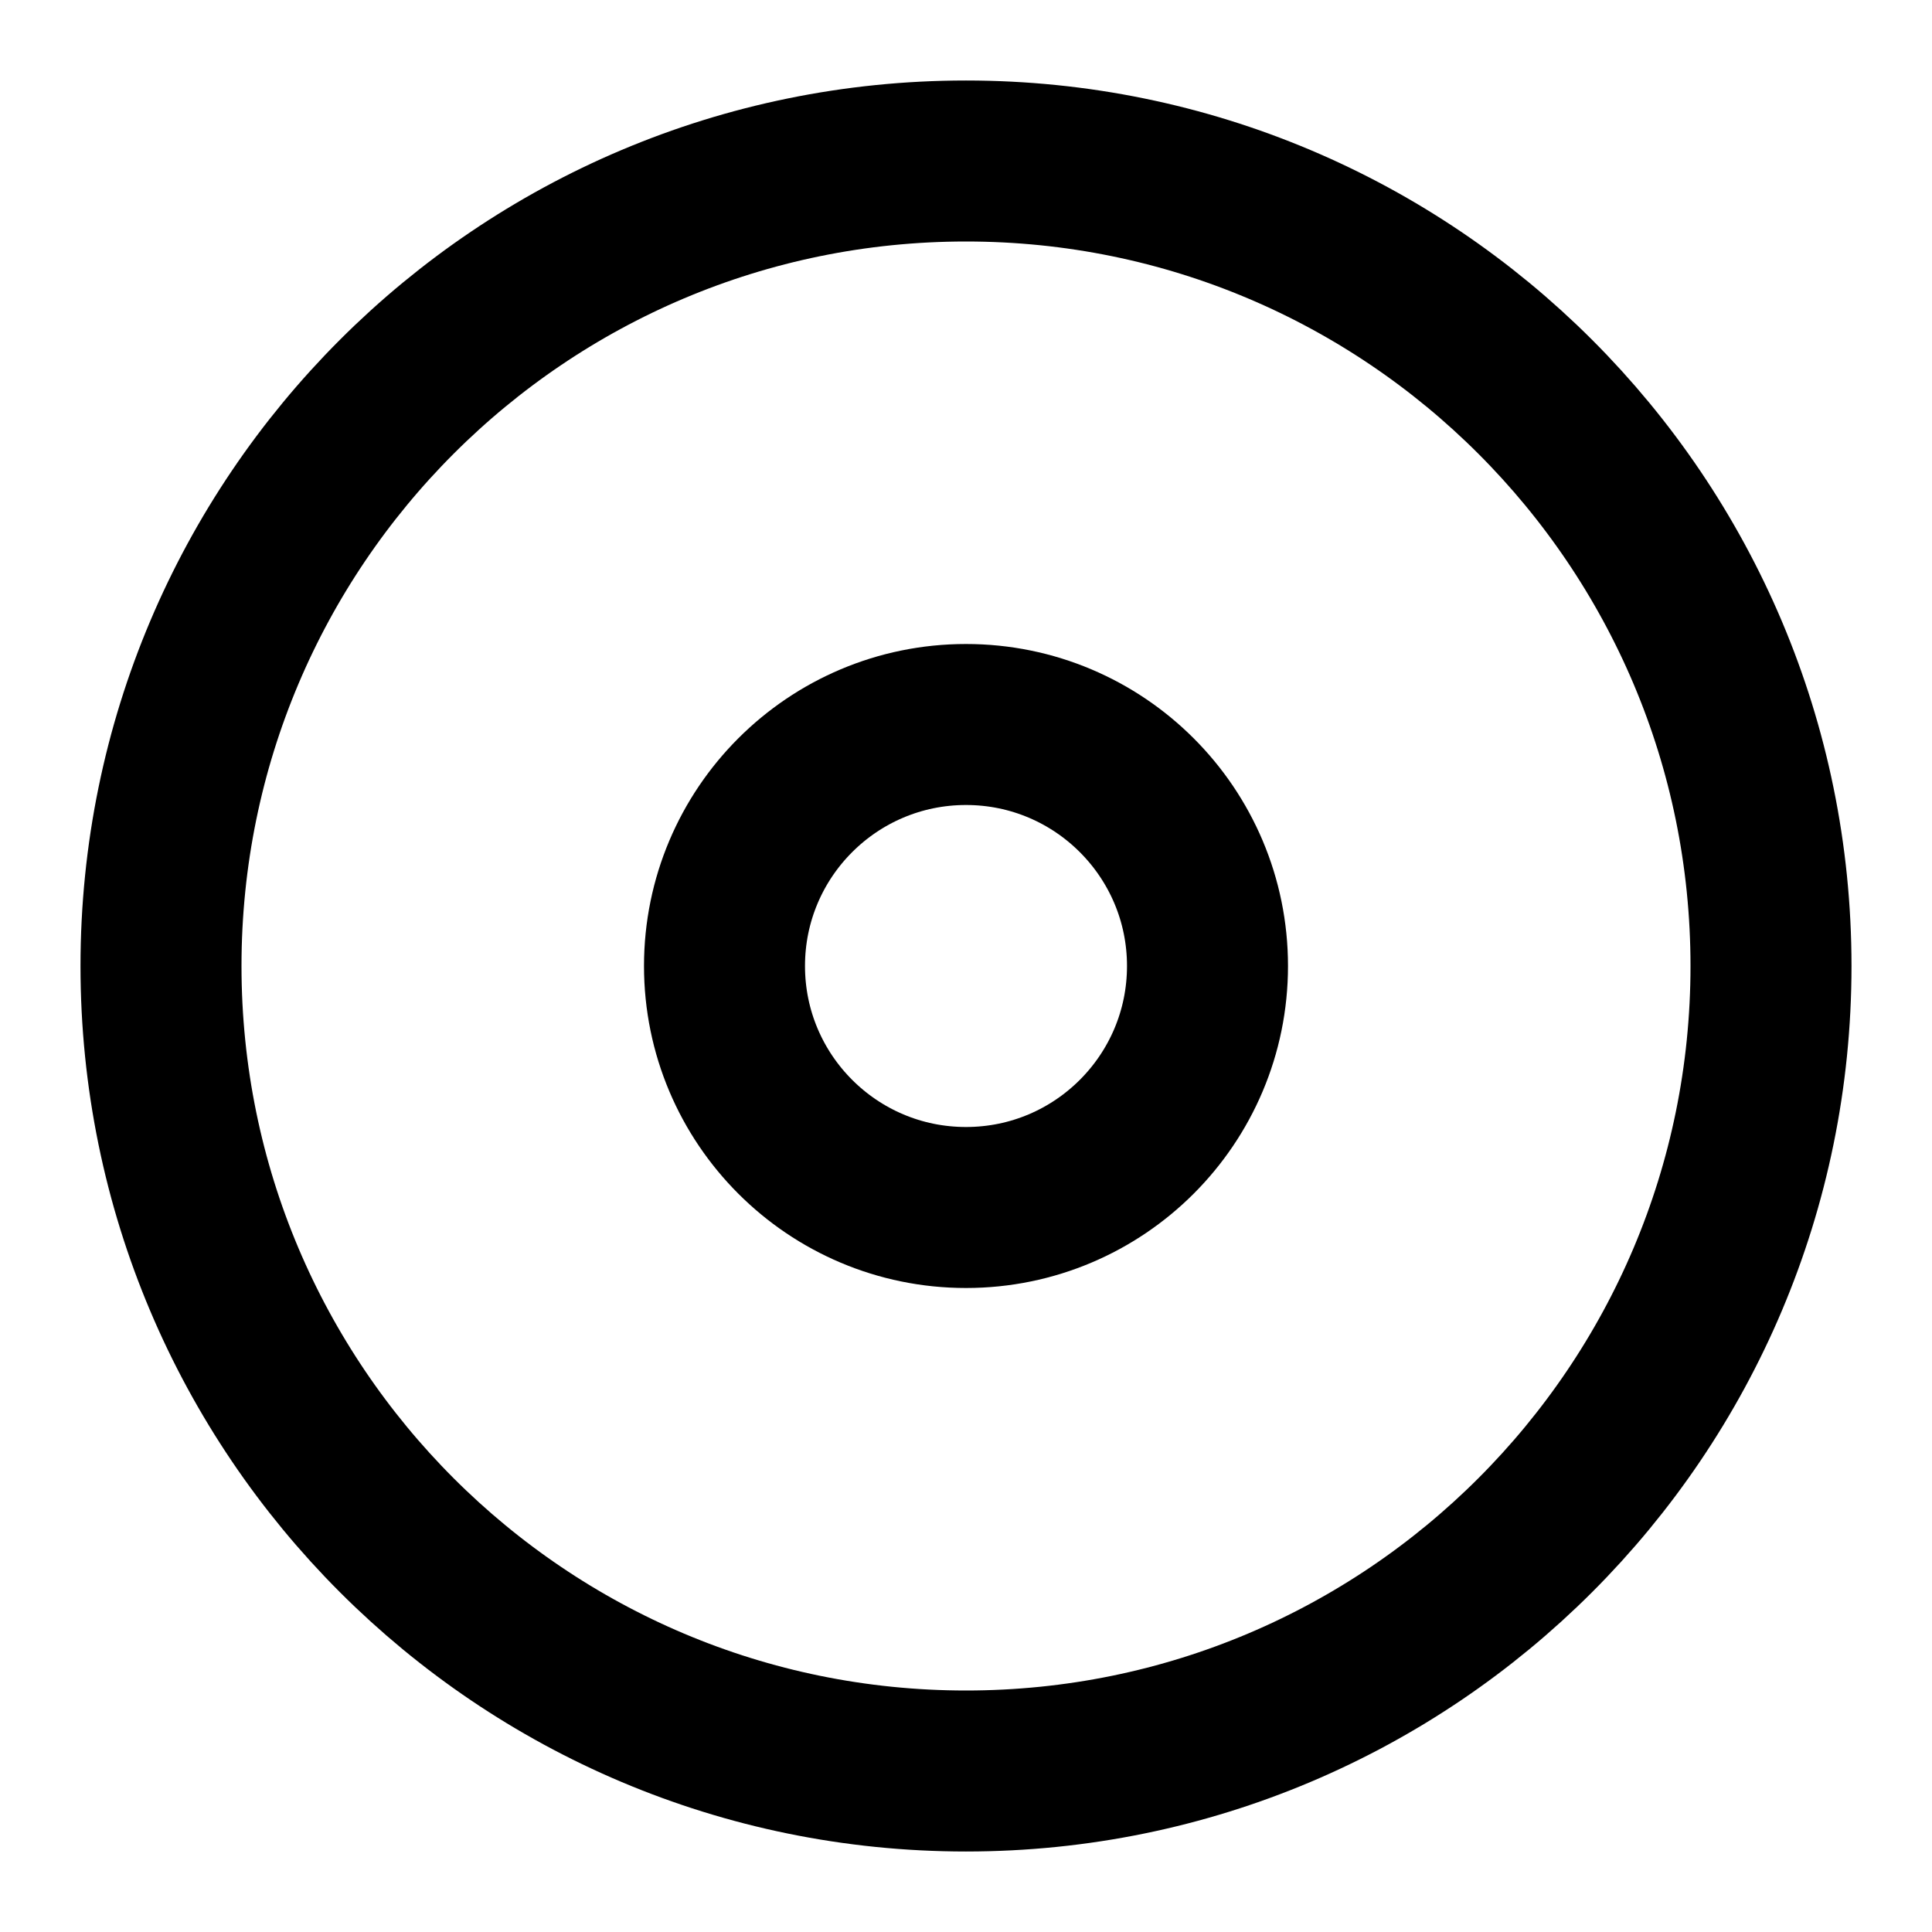
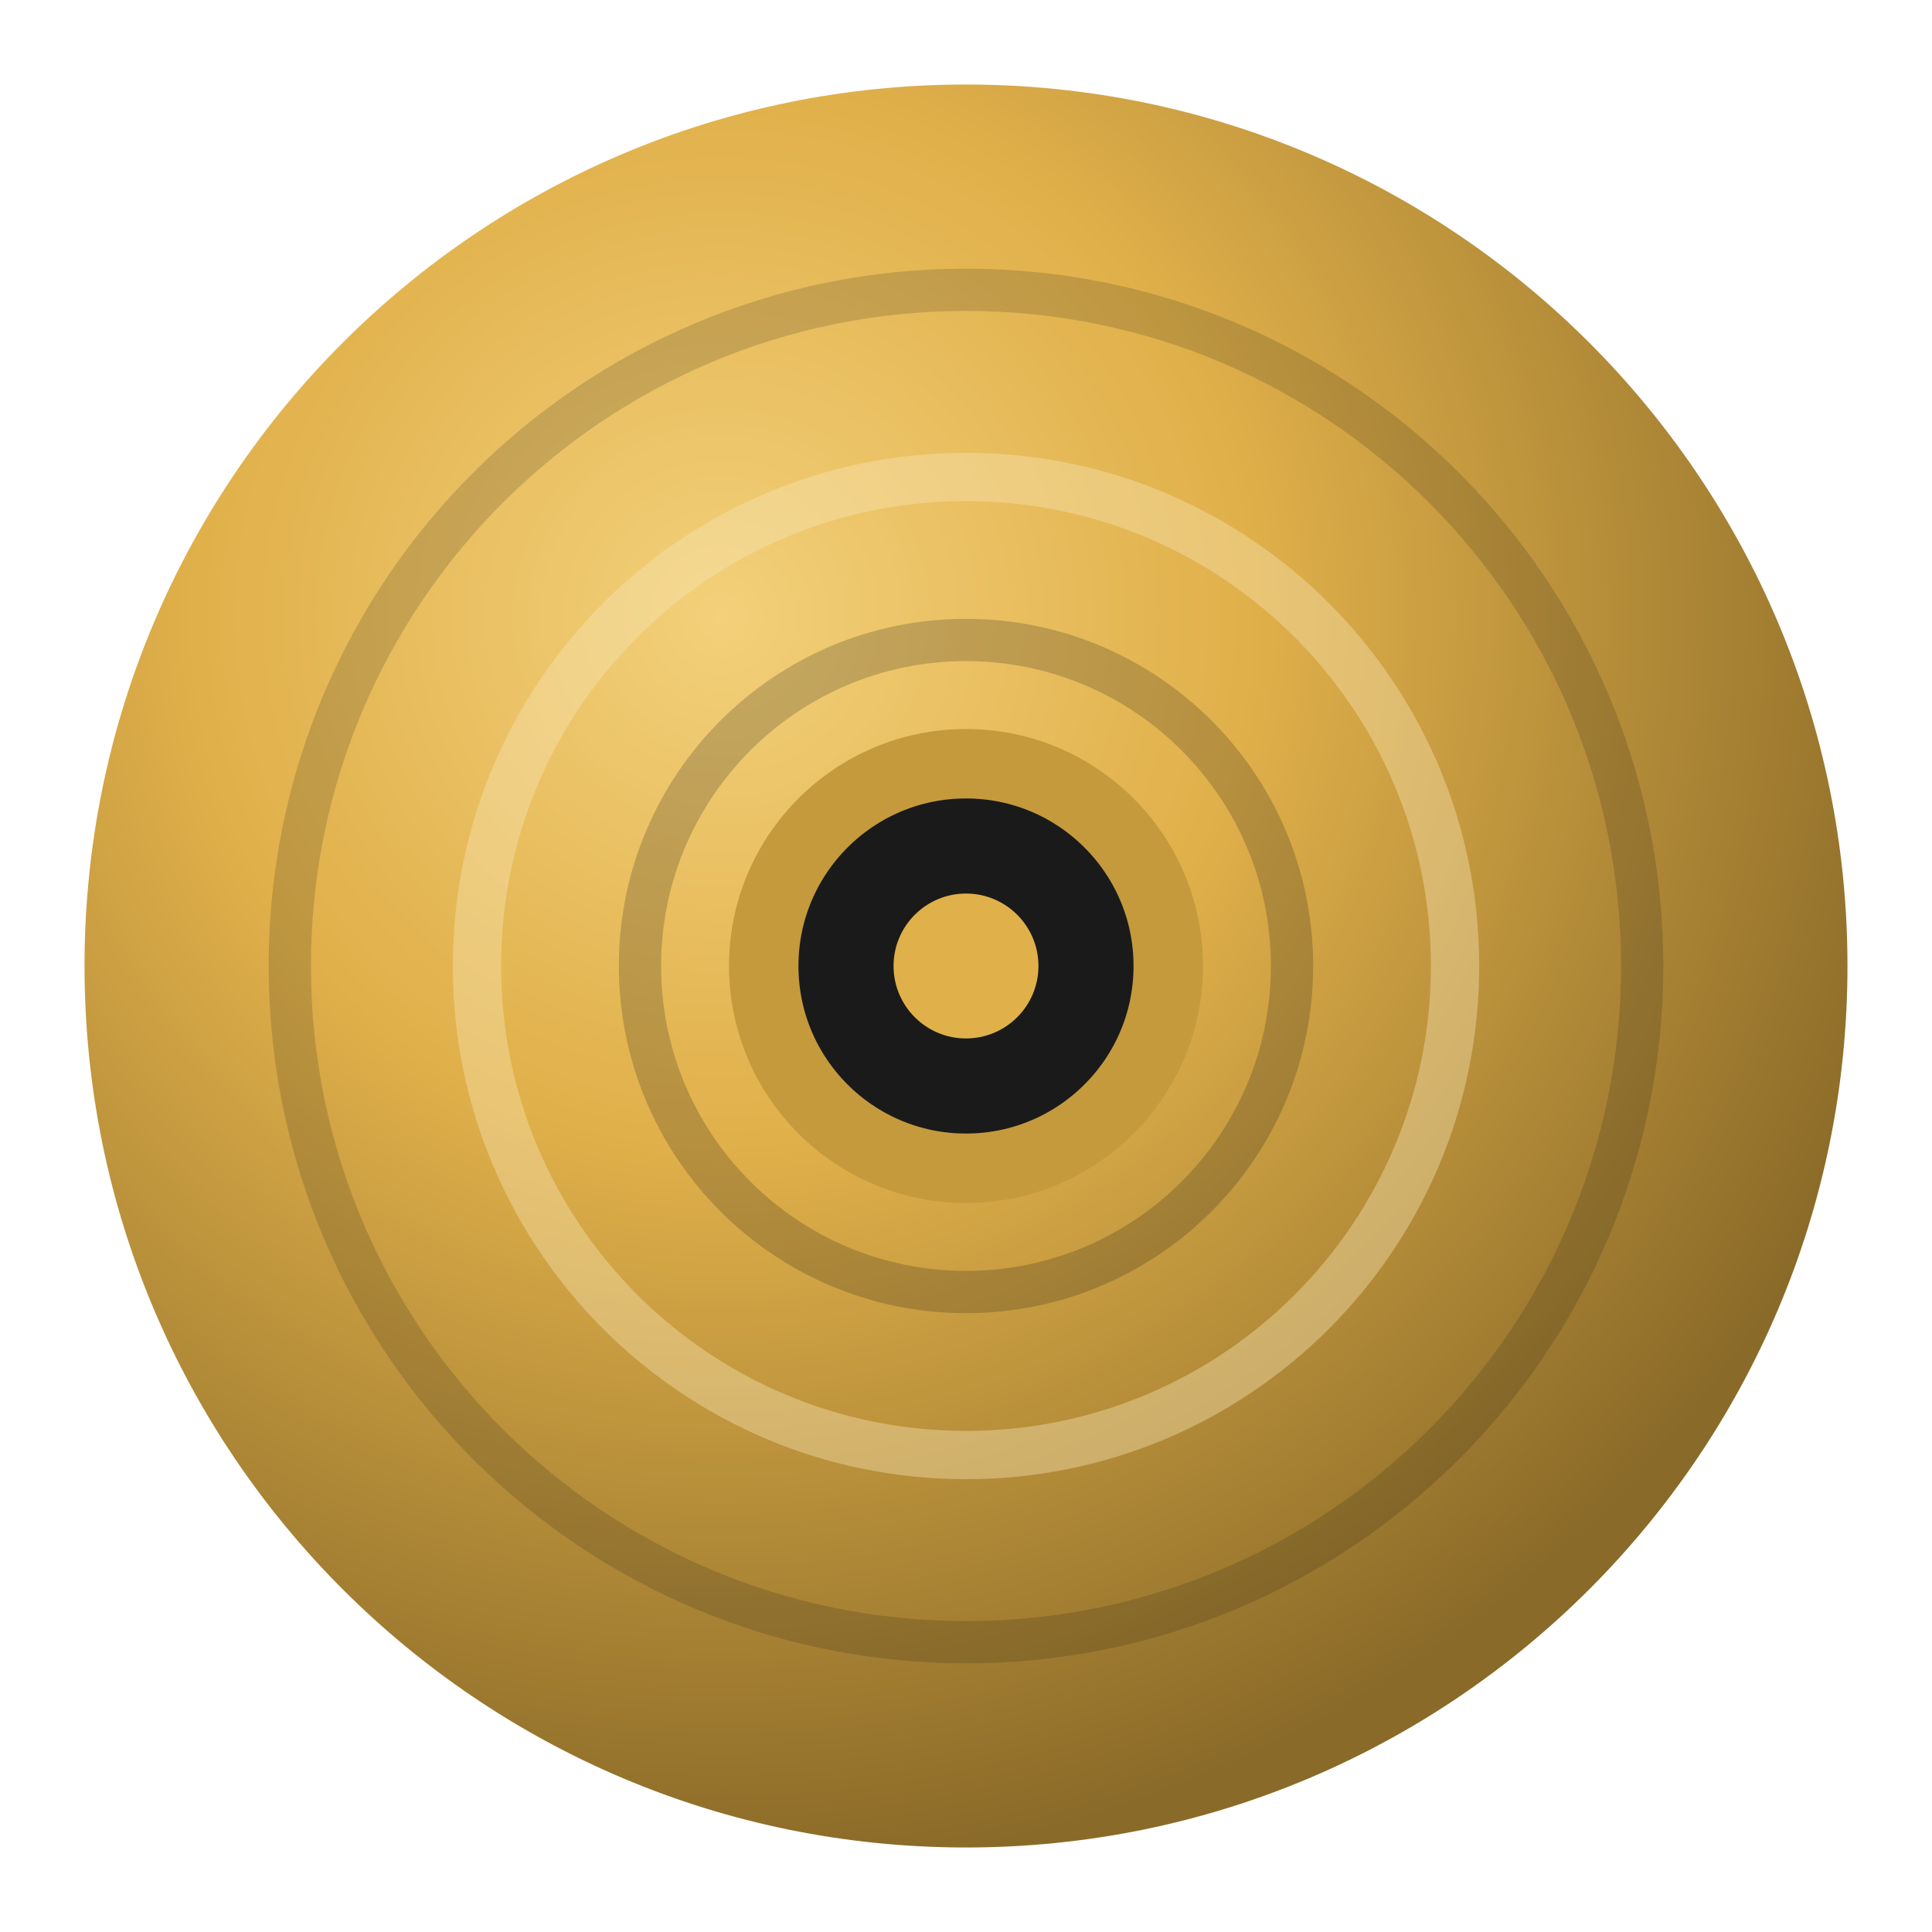
- <svg xmlns="http://www.w3.org/2000/svg" width="24" height="24" fill="none" stroke="currentColor" stroke-linecap="round" stroke-linejoin="round" stroke-width="2" class="feather feather-disc" viewBox="0 0 24 24">
-   <circle cx="12" cy="12" r="10" />
-   <circle cx="12" cy="12" r="3" />
+ <svg xmlns="http://www.w3.org/2000/svg" viewBox="0 0 32 32" width="32" height="32">
+   <defs>
+     <radialGradient id="armDiscGold" cx="36%" cy="30%" r="72%">
+       <stop offset="0%" stop-color="#f3d07a" />
+       <stop offset="42%" stop-color="#e0b04a" />
+       <stop offset="100%" stop-color="#8a6a28" />
+     </radialGradient>
+   </defs>
+   <circle cx="16" cy="16" r="14.6" fill="url(#armDiscGold)" />
+   <circle cx="16" cy="16" r="11.2" fill="none" stroke="#121212" stroke-opacity="0.16" stroke-width="0.7" />
+   <circle cx="16" cy="16" r="8.1" fill="none" stroke="#f7e7b8" stroke-opacity="0.4" stroke-width="0.8" />
+   <circle cx="16" cy="16" r="5.4" fill="none" stroke="#121212" stroke-opacity="0.2" stroke-width="0.7" />
+   <circle cx="16" cy="16" r="3.35" fill="#1a1a1a" stroke="#c49a3c" stroke-width="1.15" />
+   <circle cx="16" cy="16" r="1.2" fill="#e0b04a" />
</svg>
